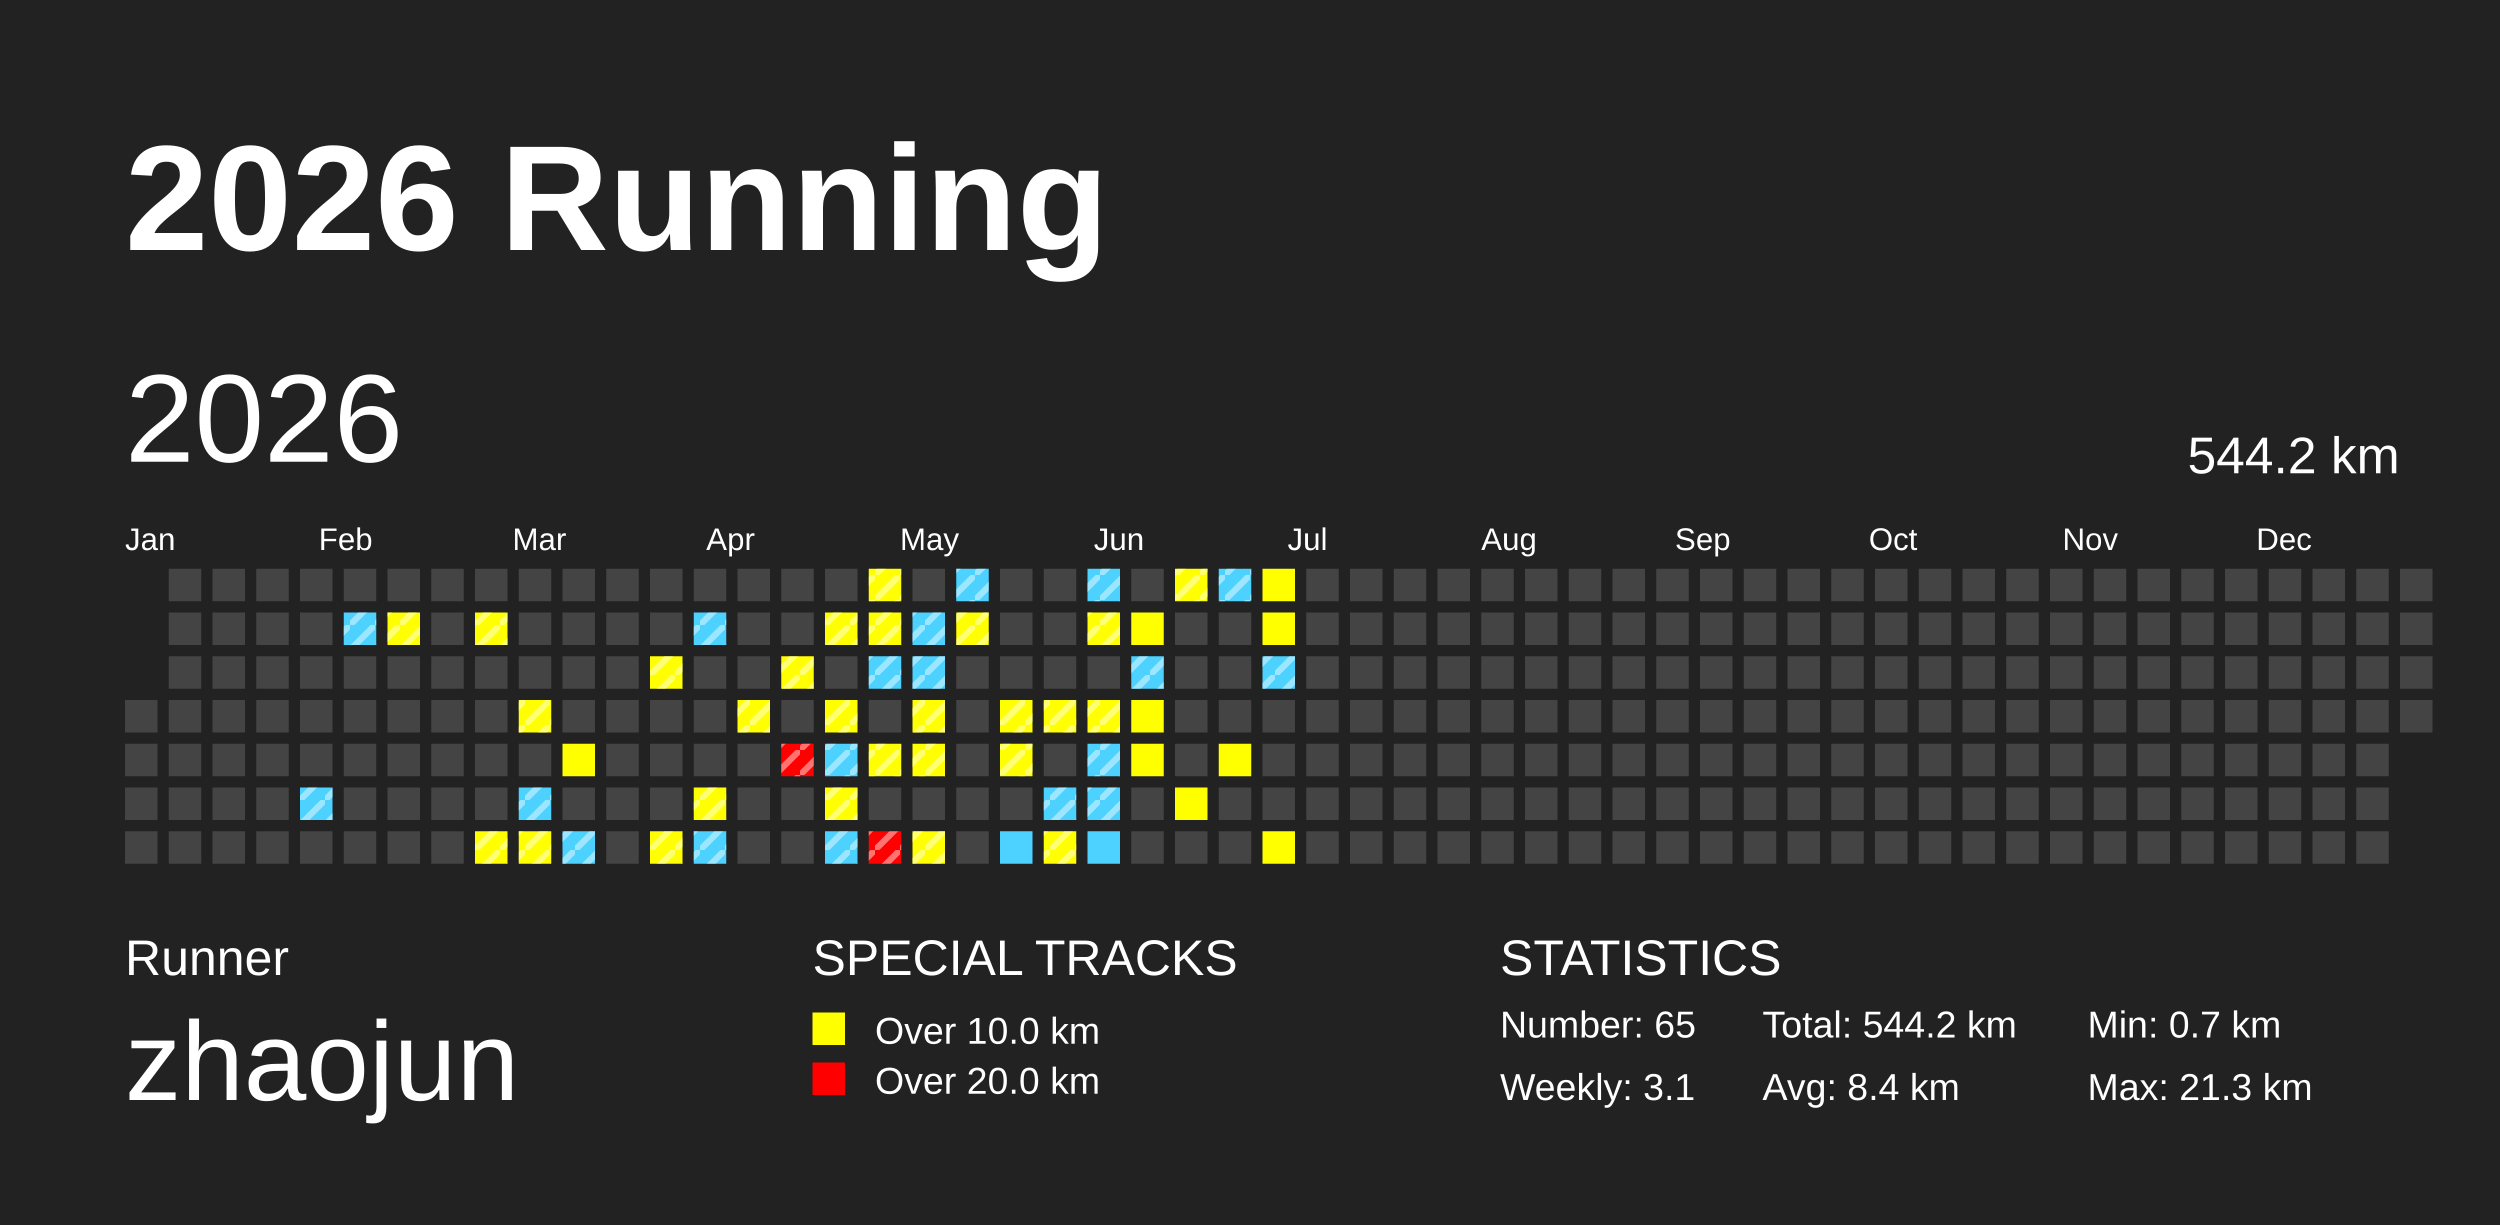
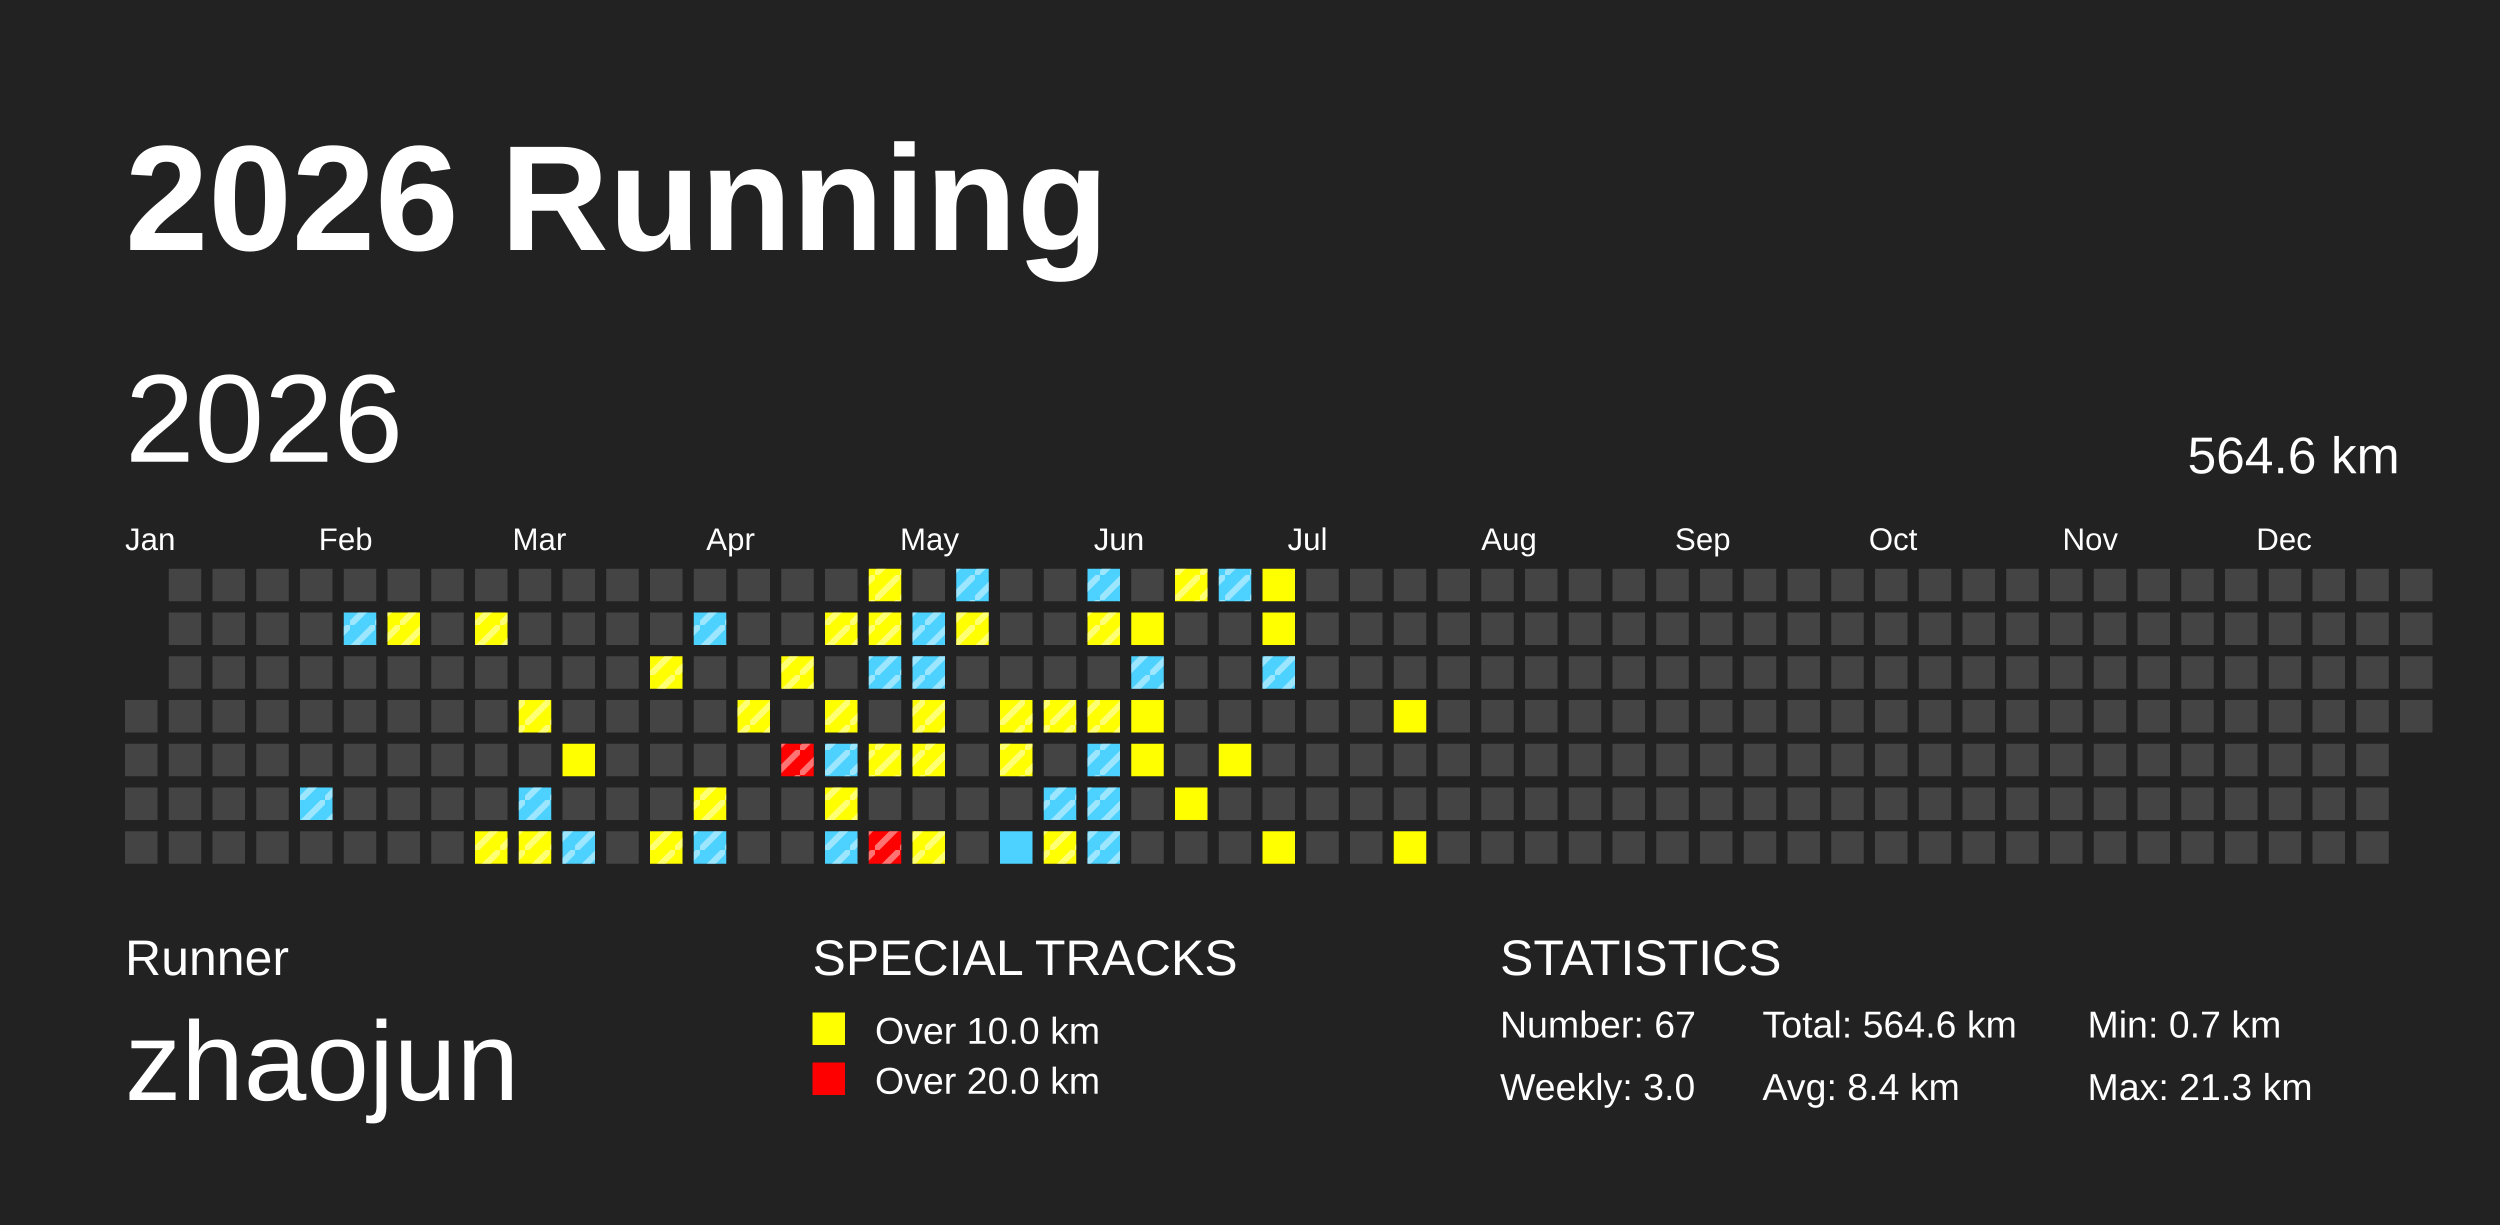
<svg xmlns="http://www.w3.org/2000/svg" baseProfile="full" height="98mm" version="1.1" viewBox="0,0,200,98" width="200mm">
  <defs>
    <pattern height="2" id="indoor-stripe" patternUnits="userSpaceOnUse" width="2">
      <line stroke="white" stroke-opacity="0.45" stroke-width="0.5" x1="0" x2="2" y1="2" y2="0" />
    </pattern>
  </defs>
  <rect fill="#222222" height="98" width="200" x="0" y="0" />
  <text fill="#FFFFFF" style="font-size:12px; font-family:Arial; font-weight:bold;" x="10" y="20">2026 Running</text>
  <text fill="#FFFFFF" style="font-size:4px; font-family:Arial" x="10" y="78">Runner</text>
  <text fill="#FFFFFF" style="font-size:9px; font-family:Arial" x="10" y="88">zhaojun</text>
  <text fill="#FFFFFF" style="font-size:4px; font-family:Arial" x="65" y="78">SPECIAL TRACKS</text>
  <rect fill="yellow" height="2.6" width="2.6" x="65" y="81" />
  <text fill="#FFFFFF" style="font-size:3px; font-family:Arial" x="70" y="83.5">Over 10.0 km</text>
  <rect fill="red" height="2.6" width="2.6" x="65" y="85" />
  <text fill="#FFFFFF" style="font-size:3px; font-family:Arial" x="70" y="87.5">Over 20.0 km</text>
  <text fill="#FFFFFF" style="font-size:4px; font-family:Arial" x="120" y="78">STATISTICS</text>
-   <text fill="#FFFFFF" style="font-size:3px; font-family:Arial" x="120" y="83">Number: 65</text>
-   <text fill="#FFFFFF" style="font-size:3px; font-family:Arial" x="120" y="88">Weekly: 3.1</text>
-   <text fill="#FFFFFF" style="font-size:3px; font-family:Arial" x="141" y="83">Total: 544.2 km</text>
+   <text fill="#FFFFFF" style="font-size:3px; font-family:Arial" x="120" y="83">Number: 67</text>
+   <text fill="#FFFFFF" style="font-size:3px; font-family:Arial" x="120" y="88">Weekly: 3.0</text>
+   <text fill="#FFFFFF" style="font-size:3px; font-family:Arial" x="141" y="83">Total: 564.6 km</text>
  <text fill="#FFFFFF" style="font-size:3px; font-family:Arial" x="141" y="88">Avg: 8.4 km</text>
  <text fill="#FFFFFF" style="font-size:3px; font-family:Arial" x="167" y="83">Min: 0.7 km</text>
  <text fill="#FFFFFF" style="font-size:3px; font-family:Arial" x="167" y="88">Max: 21.3 km</text>
  <text dominant-baseline="hanging" fill="#FFFFFF" style="font-size:10.0px; font-family:Arial;" x="10" y="30">2026</text>
-   <text dominant-baseline="hanging" fill="#FFFFFF" style="font-size:4.125px; font-family:Arial;" x="175" y="35">544.2 km</text>
+   <text dominant-baseline="hanging" fill="#FFFFFF" style="font-size:4.125px; font-family:Arial;" x="175" y="35">564.6 km</text>
  <text fill="#FFFFFF" style="font-size:2.5px; font-family:Arial" x="10.0" y="44">Jan</text>
  <text fill="#FFFFFF" style="font-size:2.5px; font-family:Arial" x="25.5" y="44">Feb</text>
  <text fill="#FFFFFF" style="font-size:2.5px; font-family:Arial" x="41.0" y="44">Mar</text>
  <text fill="#FFFFFF" style="font-size:2.5px; font-family:Arial" x="56.5" y="44">Apr</text>
  <text fill="#FFFFFF" style="font-size:2.5px; font-family:Arial" x="72.0" y="44">May</text>
  <text fill="#FFFFFF" style="font-size:2.5px; font-family:Arial" x="87.5" y="44">Jun</text>
  <text fill="#FFFFFF" style="font-size:2.5px; font-family:Arial" x="103.0" y="44">Jul</text>
  <text fill="#FFFFFF" style="font-size:2.5px; font-family:Arial" x="118.5" y="44">Aug</text>
  <text fill="#FFFFFF" style="font-size:2.5px; font-family:Arial" x="134.0" y="44">Sep</text>
  <text fill="#FFFFFF" style="font-size:2.5px; font-family:Arial" x="149.5" y="44">Oct</text>
  <text fill="#FFFFFF" style="font-size:2.5px; font-family:Arial" x="165.0" y="44">Nov</text>
  <text fill="#FFFFFF" style="font-size:2.5px; font-family:Arial" x="180.5" y="44">Dec</text>
  <rect fill="#444444" height="2.6" width="2.6" x="10.0" y="56.0" />
  <rect fill="#444444" height="2.6" width="2.6" x="10.0" y="59.5" />
  <rect fill="#444444" height="2.6" width="2.6" x="10.0" y="63.0" />
  <rect fill="#444444" height="2.6" width="2.6" x="10.0" y="66.5" />
  <rect fill="#444444" height="2.6" width="2.6" x="13.5" y="45.5" />
  <rect fill="#444444" height="2.6" width="2.6" x="13.5" y="49.0" />
  <rect fill="#444444" height="2.6" width="2.6" x="13.5" y="52.5" />
  <rect fill="#444444" height="2.6" width="2.6" x="13.5" y="56.0" />
  <rect fill="#444444" height="2.6" width="2.6" x="13.5" y="59.5" />
  <rect fill="#444444" height="2.6" width="2.6" x="13.5" y="63.0" />
  <rect fill="#444444" height="2.6" width="2.6" x="13.5" y="66.5" />
  <rect fill="#444444" height="2.6" width="2.6" x="17.0" y="45.5" />
  <rect fill="#444444" height="2.6" width="2.6" x="17.0" y="49.0" />
  <rect fill="#444444" height="2.6" width="2.6" x="17.0" y="52.5" />
  <rect fill="#444444" height="2.6" width="2.6" x="17.0" y="56.0" />
  <rect fill="#444444" height="2.6" width="2.6" x="17.0" y="59.5" />
  <rect fill="#444444" height="2.6" width="2.6" x="17.0" y="63.0" />
  <rect fill="#444444" height="2.6" width="2.6" x="17.0" y="66.5" />
  <rect fill="#444444" height="2.6" width="2.6" x="20.5" y="45.5" />
  <rect fill="#444444" height="2.6" width="2.6" x="20.5" y="49.0" />
  <rect fill="#444444" height="2.6" width="2.6" x="20.5" y="52.5" />
  <rect fill="#444444" height="2.6" width="2.6" x="20.5" y="56.0" />
  <rect fill="#444444" height="2.6" width="2.6" x="20.5" y="59.5" />
  <rect fill="#444444" height="2.6" width="2.6" x="20.5" y="63.0" />
  <rect fill="#444444" height="2.6" width="2.6" x="20.5" y="66.5" />
  <rect fill="#444444" height="2.6" width="2.6" x="24.0" y="45.5" />
  <rect fill="#444444" height="2.6" width="2.6" x="24.0" y="49.0" />
  <rect fill="#444444" height="2.6" width="2.6" x="24.0" y="52.5" />
  <rect fill="#444444" height="2.6" width="2.6" x="24.0" y="56.0" />
  <rect fill="#444444" height="2.6" width="2.6" x="24.0" y="59.5" />
  <rect fill="#4dd2ff" height="2.6" width="2.6" x="24.0" y="63.0" />
  <rect fill="url(#indoor-stripe)" height="2.6" style="pointer-events: none;" width="2.6" x="24.0" y="63.0" />
  <rect fill="#444444" height="2.6" width="2.6" x="24.0" y="66.5" />
  <rect fill="#444444" height="2.6" width="2.6" x="27.5" y="45.5" />
  <rect fill="#4dd2ff" height="2.6" width="2.6" x="27.5" y="49.0" />
  <rect fill="url(#indoor-stripe)" height="2.6" style="pointer-events: none;" width="2.6" x="27.5" y="49.0" />
  <rect fill="#444444" height="2.6" width="2.6" x="27.5" y="52.5" />
  <rect fill="#444444" height="2.6" width="2.6" x="27.5" y="56.0" />
  <rect fill="#444444" height="2.6" width="2.6" x="27.5" y="59.5" />
  <rect fill="#444444" height="2.6" width="2.6" x="27.5" y="63.0" />
  <rect fill="#444444" height="2.6" width="2.6" x="27.5" y="66.5" />
  <rect fill="#444444" height="2.6" width="2.6" x="31.0" y="45.5" />
  <rect fill="yellow" height="2.6" width="2.6" x="31.0" y="49.0" />
  <rect fill="url(#indoor-stripe)" height="2.6" style="pointer-events: none;" width="2.6" x="31.0" y="49.0" />
  <rect fill="#444444" height="2.6" width="2.6" x="31.0" y="52.5" />
  <rect fill="#444444" height="2.6" width="2.6" x="31.0" y="56.0" />
  <rect fill="#444444" height="2.6" width="2.6" x="31.0" y="59.5" />
  <rect fill="#444444" height="2.6" width="2.6" x="31.0" y="63.0" />
  <rect fill="#444444" height="2.6" width="2.6" x="31.0" y="66.5" />
  <rect fill="#444444" height="2.6" width="2.6" x="34.5" y="45.5" />
  <rect fill="#444444" height="2.6" width="2.6" x="34.5" y="49.0" />
  <rect fill="#444444" height="2.6" width="2.6" x="34.5" y="52.5" />
  <rect fill="#444444" height="2.6" width="2.6" x="34.5" y="56.0" />
  <rect fill="#444444" height="2.6" width="2.6" x="34.5" y="59.5" />
  <rect fill="#444444" height="2.6" width="2.6" x="34.5" y="63.0" />
  <rect fill="#444444" height="2.6" width="2.6" x="34.5" y="66.5" />
  <rect fill="#444444" height="2.6" width="2.6" x="38.0" y="45.5" />
  <rect fill="yellow" height="2.6" width="2.6" x="38.0" y="49.0" />
  <rect fill="url(#indoor-stripe)" height="2.6" style="pointer-events: none;" width="2.6" x="38.0" y="49.0" />
  <rect fill="#444444" height="2.6" width="2.6" x="38.0" y="52.5" />
  <rect fill="#444444" height="2.6" width="2.6" x="38.0" y="56.0" />
  <rect fill="#444444" height="2.6" width="2.6" x="38.0" y="59.5" />
  <rect fill="#444444" height="2.6" width="2.6" x="38.0" y="63.0" />
  <rect fill="yellow" height="2.6" width="2.6" x="38.0" y="66.5" />
  <rect fill="url(#indoor-stripe)" height="2.6" style="pointer-events: none;" width="2.6" x="38.0" y="66.5" />
  <rect fill="#444444" height="2.6" width="2.6" x="41.5" y="45.5" />
  <rect fill="#444444" height="2.6" width="2.6" x="41.5" y="49.0" />
  <rect fill="#444444" height="2.6" width="2.6" x="41.5" y="52.5" />
  <rect fill="yellow" height="2.6" width="2.6" x="41.5" y="56.0" />
  <rect fill="url(#indoor-stripe)" height="2.6" style="pointer-events: none;" width="2.6" x="41.5" y="56.0" />
  <rect fill="#444444" height="2.6" width="2.6" x="41.5" y="59.5" />
  <rect fill="#4dd2ff" height="2.6" width="2.6" x="41.5" y="63.0" />
  <rect fill="url(#indoor-stripe)" height="2.6" style="pointer-events: none;" width="2.6" x="41.5" y="63.0" />
  <rect fill="yellow" height="2.6" width="2.6" x="41.5" y="66.5" />
  <rect fill="url(#indoor-stripe)" height="2.6" style="pointer-events: none;" width="2.6" x="41.5" y="66.5" />
  <rect fill="#444444" height="2.6" width="2.6" x="45.0" y="45.5" />
  <rect fill="#444444" height="2.6" width="2.6" x="45.0" y="49.0" />
  <rect fill="#444444" height="2.6" width="2.6" x="45.0" y="52.5" />
  <rect fill="#444444" height="2.6" width="2.6" x="45.0" y="56.0" />
  <rect fill="yellow" height="2.6" width="2.6" x="45.0" y="59.5" />
  <rect fill="#444444" height="2.6" width="2.6" x="45.0" y="63.0" />
  <rect fill="#4dd2ff" height="2.6" width="2.6" x="45.0" y="66.5" />
  <rect fill="url(#indoor-stripe)" height="2.6" style="pointer-events: none;" width="2.6" x="45.0" y="66.5" />
  <rect fill="#444444" height="2.6" width="2.6" x="48.5" y="45.5" />
  <rect fill="#444444" height="2.6" width="2.6" x="48.5" y="49.0" />
  <rect fill="#444444" height="2.6" width="2.6" x="48.5" y="52.5" />
  <rect fill="#444444" height="2.6" width="2.6" x="48.5" y="56.0" />
  <rect fill="#444444" height="2.6" width="2.6" x="48.5" y="59.5" />
  <rect fill="#444444" height="2.6" width="2.6" x="48.5" y="63.0" />
  <rect fill="#444444" height="2.6" width="2.6" x="48.5" y="66.5" />
  <rect fill="#444444" height="2.6" width="2.6" x="52.0" y="45.5" />
  <rect fill="#444444" height="2.6" width="2.6" x="52.0" y="49.0" />
  <rect fill="yellow" height="2.6" width="2.6" x="52.0" y="52.5" />
  <rect fill="url(#indoor-stripe)" height="2.6" style="pointer-events: none;" width="2.6" x="52.0" y="52.5" />
  <rect fill="#444444" height="2.6" width="2.6" x="52.0" y="56.0" />
  <rect fill="#444444" height="2.6" width="2.6" x="52.0" y="59.5" />
  <rect fill="#444444" height="2.6" width="2.6" x="52.0" y="63.0" />
  <rect fill="yellow" height="2.6" width="2.6" x="52.0" y="66.5" />
  <rect fill="url(#indoor-stripe)" height="2.6" style="pointer-events: none;" width="2.6" x="52.0" y="66.5" />
  <rect fill="#444444" height="2.6" width="2.6" x="55.5" y="45.5" />
  <rect fill="#4dd2ff" height="2.6" width="2.6" x="55.5" y="49.0" />
  <rect fill="url(#indoor-stripe)" height="2.6" style="pointer-events: none;" width="2.6" x="55.5" y="49.0" />
  <rect fill="#444444" height="2.6" width="2.6" x="55.5" y="52.5" />
  <rect fill="#444444" height="2.6" width="2.6" x="55.5" y="56.0" />
  <rect fill="#444444" height="2.6" width="2.6" x="55.5" y="59.5" />
  <rect fill="yellow" height="2.6" width="2.6" x="55.5" y="63.0" />
  <rect fill="url(#indoor-stripe)" height="2.6" style="pointer-events: none;" width="2.6" x="55.5" y="63.0" />
  <rect fill="#4dd2ff" height="2.6" width="2.6" x="55.5" y="66.5" />
  <rect fill="url(#indoor-stripe)" height="2.6" style="pointer-events: none;" width="2.6" x="55.5" y="66.5" />
  <rect fill="#444444" height="2.6" width="2.6" x="59.0" y="45.5" />
  <rect fill="#444444" height="2.6" width="2.6" x="59.0" y="49.0" />
  <rect fill="#444444" height="2.6" width="2.6" x="59.0" y="52.5" />
  <rect fill="yellow" height="2.6" width="2.6" x="59.0" y="56.0" />
  <rect fill="url(#indoor-stripe)" height="2.6" style="pointer-events: none;" width="2.6" x="59.0" y="56.0" />
  <rect fill="#444444" height="2.6" width="2.6" x="59.0" y="59.5" />
  <rect fill="#444444" height="2.6" width="2.6" x="59.0" y="63.0" />
  <rect fill="#444444" height="2.6" width="2.6" x="59.0" y="66.5" />
  <rect fill="#444444" height="2.6" width="2.6" x="62.5" y="45.5" />
  <rect fill="#444444" height="2.6" width="2.6" x="62.5" y="49.0" />
  <rect fill="yellow" height="2.6" width="2.6" x="62.5" y="52.5" />
  <rect fill="url(#indoor-stripe)" height="2.6" style="pointer-events: none;" width="2.6" x="62.5" y="52.5" />
  <rect fill="#444444" height="2.6" width="2.6" x="62.5" y="56.0" />
  <rect fill="red" height="2.6" width="2.6" x="62.5" y="59.5" />
  <rect fill="url(#indoor-stripe)" height="2.6" style="pointer-events: none;" width="2.6" x="62.5" y="59.5" />
  <rect fill="#444444" height="2.6" width="2.6" x="62.5" y="63.0" />
  <rect fill="#444444" height="2.6" width="2.6" x="62.5" y="66.5" />
  <rect fill="#444444" height="2.6" width="2.6" x="66.0" y="45.5" />
  <rect fill="yellow" height="2.6" width="2.6" x="66.0" y="49.0" />
  <rect fill="url(#indoor-stripe)" height="2.6" style="pointer-events: none;" width="2.6" x="66.0" y="49.0" />
  <rect fill="#444444" height="2.6" width="2.6" x="66.0" y="52.5" />
  <rect fill="yellow" height="2.6" width="2.6" x="66.0" y="56.0" />
  <rect fill="url(#indoor-stripe)" height="2.6" style="pointer-events: none;" width="2.6" x="66.0" y="56.0" />
  <rect fill="#4dd2ff" height="2.6" width="2.6" x="66.0" y="59.5" />
  <rect fill="url(#indoor-stripe)" height="2.6" style="pointer-events: none;" width="2.6" x="66.0" y="59.5" />
  <rect fill="yellow" height="2.6" width="2.6" x="66.0" y="63.0" />
  <rect fill="url(#indoor-stripe)" height="2.6" style="pointer-events: none;" width="2.6" x="66.0" y="63.0" />
  <rect fill="#4dd2ff" height="2.6" width="2.6" x="66.0" y="66.5" />
  <rect fill="url(#indoor-stripe)" height="2.6" style="pointer-events: none;" width="2.6" x="66.0" y="66.5" />
  <rect fill="yellow" height="2.6" width="2.6" x="69.5" y="45.5" />
  <rect fill="url(#indoor-stripe)" height="2.6" style="pointer-events: none;" width="2.6" x="69.5" y="45.5" />
  <rect fill="yellow" height="2.6" width="2.6" x="69.5" y="49.0" />
  <rect fill="url(#indoor-stripe)" height="2.6" style="pointer-events: none;" width="2.6" x="69.5" y="49.0" />
  <rect fill="#4dd2ff" height="2.6" width="2.6" x="69.5" y="52.5" />
  <rect fill="url(#indoor-stripe)" height="2.6" style="pointer-events: none;" width="2.6" x="69.5" y="52.5" />
  <rect fill="#444444" height="2.6" width="2.6" x="69.5" y="56.0" />
  <rect fill="yellow" height="2.6" width="2.6" x="69.5" y="59.5" />
  <rect fill="url(#indoor-stripe)" height="2.6" style="pointer-events: none;" width="2.6" x="69.5" y="59.5" />
  <rect fill="#444444" height="2.6" width="2.6" x="69.5" y="63.0" />
  <rect fill="red" height="2.6" width="2.6" x="69.5" y="66.5" />
  <rect fill="url(#indoor-stripe)" height="2.6" style="pointer-events: none;" width="2.6" x="69.5" y="66.5" />
  <rect fill="#444444" height="2.6" width="2.6" x="73.0" y="45.5" />
  <rect fill="#4dd2ff" height="2.6" width="2.6" x="73.0" y="49.0" />
  <rect fill="url(#indoor-stripe)" height="2.6" style="pointer-events: none;" width="2.6" x="73.0" y="49.0" />
  <rect fill="#4dd2ff" height="2.6" width="2.6" x="73.0" y="52.5" />
  <rect fill="url(#indoor-stripe)" height="2.6" style="pointer-events: none;" width="2.6" x="73.0" y="52.5" />
  <rect fill="yellow" height="2.6" width="2.6" x="73.0" y="56.0" />
  <rect fill="url(#indoor-stripe)" height="2.6" style="pointer-events: none;" width="2.6" x="73.0" y="56.0" />
  <rect fill="yellow" height="2.6" width="2.6" x="73.0" y="59.5" />
  <rect fill="url(#indoor-stripe)" height="2.6" style="pointer-events: none;" width="2.6" x="73.0" y="59.5" />
  <rect fill="#444444" height="2.6" width="2.6" x="73.0" y="63.0" />
  <rect fill="yellow" height="2.6" width="2.6" x="73.0" y="66.5" />
  <rect fill="url(#indoor-stripe)" height="2.6" style="pointer-events: none;" width="2.6" x="73.0" y="66.5" />
  <rect fill="#4dd2ff" height="2.6" width="2.6" x="76.5" y="45.5" />
  <rect fill="url(#indoor-stripe)" height="2.6" style="pointer-events: none;" width="2.6" x="76.5" y="45.5" />
  <rect fill="yellow" height="2.6" width="2.6" x="76.5" y="49.0" />
  <rect fill="url(#indoor-stripe)" height="2.6" style="pointer-events: none;" width="2.6" x="76.5" y="49.0" />
  <rect fill="#444444" height="2.6" width="2.6" x="76.5" y="52.5" />
  <rect fill="#444444" height="2.6" width="2.6" x="76.5" y="56.0" />
  <rect fill="#444444" height="2.6" width="2.6" x="76.5" y="59.5" />
  <rect fill="#444444" height="2.6" width="2.6" x="76.5" y="63.0" />
  <rect fill="#444444" height="2.6" width="2.6" x="76.5" y="66.5" />
  <rect fill="#444444" height="2.6" width="2.6" x="80.0" y="45.5" />
  <rect fill="#444444" height="2.6" width="2.6" x="80.0" y="49.0" />
  <rect fill="#444444" height="2.6" width="2.6" x="80.0" y="52.5" />
  <rect fill="yellow" height="2.6" width="2.6" x="80.0" y="56.0" />
  <rect fill="url(#indoor-stripe)" height="2.6" style="pointer-events: none;" width="2.6" x="80.0" y="56.0" />
  <rect fill="yellow" height="2.6" width="2.6" x="80.0" y="59.5" />
  <rect fill="url(#indoor-stripe)" height="2.6" style="pointer-events: none;" width="2.6" x="80.0" y="59.5" />
  <rect fill="#444444" height="2.6" width="2.6" x="80.0" y="63.0" />
  <rect fill="#4dd2ff" height="2.6" width="2.6" x="80.0" y="66.5" />
  <rect fill="#444444" height="2.6" width="2.6" x="83.5" y="45.5" />
  <rect fill="#444444" height="2.6" width="2.6" x="83.5" y="49.0" />
  <rect fill="#444444" height="2.6" width="2.6" x="83.5" y="52.5" />
  <rect fill="yellow" height="2.6" width="2.6" x="83.5" y="56.0" />
  <rect fill="url(#indoor-stripe)" height="2.6" style="pointer-events: none;" width="2.6" x="83.5" y="56.0" />
  <rect fill="#444444" height="2.6" width="2.6" x="83.5" y="59.5" />
  <rect fill="#4dd2ff" height="2.6" width="2.6" x="83.5" y="63.0" />
  <rect fill="url(#indoor-stripe)" height="2.6" style="pointer-events: none;" width="2.6" x="83.5" y="63.0" />
  <rect fill="yellow" height="2.6" width="2.6" x="83.5" y="66.5" />
  <rect fill="url(#indoor-stripe)" height="2.6" style="pointer-events: none;" width="2.6" x="83.5" y="66.5" />
  <rect fill="#4dd2ff" height="2.6" width="2.6" x="87.0" y="45.5" />
  <rect fill="url(#indoor-stripe)" height="2.6" style="pointer-events: none;" width="2.6" x="87.0" y="45.5" />
  <rect fill="yellow" height="2.6" width="2.6" x="87.0" y="49.0" />
  <rect fill="url(#indoor-stripe)" height="2.6" style="pointer-events: none;" width="2.6" x="87.0" y="49.0" />
  <rect fill="#444444" height="2.6" width="2.6" x="87.0" y="52.5" />
  <rect fill="yellow" height="2.6" width="2.6" x="87.0" y="56.0" />
  <rect fill="url(#indoor-stripe)" height="2.6" style="pointer-events: none;" width="2.6" x="87.0" y="56.0" />
  <rect fill="#4dd2ff" height="2.6" width="2.6" x="87.0" y="59.5" />
  <rect fill="url(#indoor-stripe)" height="2.6" style="pointer-events: none;" width="2.6" x="87.0" y="59.5" />
  <rect fill="#4dd2ff" height="2.6" width="2.6" x="87.0" y="63.0" />
  <rect fill="url(#indoor-stripe)" height="2.6" style="pointer-events: none;" width="2.6" x="87.0" y="63.0" />
  <rect fill="#4dd2ff" height="2.6" width="2.6" x="87.0" y="66.5" />
+   <rect fill="url(#indoor-stripe)" height="2.6" style="pointer-events: none;" width="2.6" x="87.0" y="66.5" />
  <rect fill="#444444" height="2.6" width="2.6" x="90.5" y="45.5" />
  <rect fill="yellow" height="2.6" width="2.6" x="90.5" y="49.0" />
  <rect fill="#4dd2ff" height="2.6" width="2.6" x="90.5" y="52.5" />
  <rect fill="url(#indoor-stripe)" height="2.6" style="pointer-events: none;" width="2.6" x="90.5" y="52.5" />
  <rect fill="yellow" height="2.6" width="2.6" x="90.5" y="56.0" />
  <rect fill="yellow" height="2.6" width="2.6" x="90.5" y="59.5" />
  <rect fill="#444444" height="2.6" width="2.6" x="90.5" y="63.0" />
  <rect fill="#444444" height="2.6" width="2.6" x="90.5" y="66.5" />
  <rect fill="yellow" height="2.6" width="2.6" x="94.0" y="45.5" />
  <rect fill="url(#indoor-stripe)" height="2.6" style="pointer-events: none;" width="2.6" x="94.0" y="45.5" />
  <rect fill="#444444" height="2.6" width="2.6" x="94.0" y="49.0" />
  <rect fill="#444444" height="2.6" width="2.6" x="94.0" y="52.5" />
  <rect fill="#444444" height="2.6" width="2.6" x="94.0" y="56.0" />
  <rect fill="#444444" height="2.6" width="2.6" x="94.0" y="59.5" />
  <rect fill="yellow" height="2.6" width="2.6" x="94.0" y="63.0" />
  <rect fill="#444444" height="2.6" width="2.6" x="94.0" y="66.5" />
  <rect fill="#4dd2ff" height="2.6" width="2.6" x="97.5" y="45.5" />
  <rect fill="url(#indoor-stripe)" height="2.6" style="pointer-events: none;" width="2.6" x="97.5" y="45.5" />
  <rect fill="#444444" height="2.6" width="2.6" x="97.5" y="49.0" />
  <rect fill="#444444" height="2.6" width="2.6" x="97.5" y="52.5" />
  <rect fill="#444444" height="2.6" width="2.6" x="97.5" y="56.0" />
  <rect fill="yellow" height="2.6" width="2.6" x="97.5" y="59.5" />
  <rect fill="#444444" height="2.6" width="2.6" x="97.5" y="63.0" />
  <rect fill="#444444" height="2.6" width="2.6" x="97.5" y="66.5" />
  <rect fill="yellow" height="2.6" width="2.6" x="101.0" y="45.5" />
  <rect fill="yellow" height="2.6" width="2.6" x="101.0" y="49.0" />
  <rect fill="#4dd2ff" height="2.6" width="2.6" x="101.0" y="52.5" />
  <rect fill="url(#indoor-stripe)" height="2.6" style="pointer-events: none;" width="2.6" x="101.0" y="52.5" />
  <rect fill="#444444" height="2.6" width="2.6" x="101.0" y="56.0" />
  <rect fill="#444444" height="2.6" width="2.6" x="101.0" y="59.5" />
  <rect fill="#444444" height="2.6" width="2.6" x="101.0" y="63.0" />
  <rect fill="yellow" height="2.6" width="2.6" x="101.0" y="66.5" />
  <rect fill="#444444" height="2.6" width="2.6" x="104.5" y="45.5" />
  <rect fill="#444444" height="2.6" width="2.6" x="104.5" y="49.0" />
  <rect fill="#444444" height="2.6" width="2.6" x="104.5" y="52.5" />
  <rect fill="#444444" height="2.6" width="2.6" x="104.5" y="56.0" />
  <rect fill="#444444" height="2.6" width="2.6" x="104.5" y="59.5" />
  <rect fill="#444444" height="2.6" width="2.6" x="104.5" y="63.0" />
  <rect fill="#444444" height="2.6" width="2.6" x="104.5" y="66.5" />
  <rect fill="#444444" height="2.6" width="2.6" x="108.0" y="45.5" />
  <rect fill="#444444" height="2.6" width="2.6" x="108.0" y="49.0" />
  <rect fill="#444444" height="2.6" width="2.6" x="108.0" y="52.5" />
  <rect fill="#444444" height="2.6" width="2.6" x="108.0" y="56.0" />
  <rect fill="#444444" height="2.6" width="2.6" x="108.0" y="59.5" />
  <rect fill="#444444" height="2.6" width="2.6" x="108.0" y="63.0" />
  <rect fill="#444444" height="2.6" width="2.6" x="108.0" y="66.5" />
  <rect fill="#444444" height="2.6" width="2.6" x="111.5" y="45.5" />
  <rect fill="#444444" height="2.6" width="2.6" x="111.5" y="49.0" />
  <rect fill="#444444" height="2.6" width="2.6" x="111.5" y="52.5" />
-   <rect fill="#444444" height="2.6" width="2.6" x="111.5" y="56.0" />
+   <rect fill="yellow" height="2.6" width="2.6" x="111.5" y="56.0" />
  <rect fill="#444444" height="2.6" width="2.6" x="111.5" y="59.5" />
  <rect fill="#444444" height="2.6" width="2.6" x="111.5" y="63.0" />
-   <rect fill="#444444" height="2.6" width="2.6" x="111.5" y="66.5" />
+   <rect fill="yellow" height="2.6" width="2.6" x="111.5" y="66.5" />
  <rect fill="#444444" height="2.6" width="2.6" x="115.0" y="45.5" />
  <rect fill="#444444" height="2.6" width="2.6" x="115.0" y="49.0" />
  <rect fill="#444444" height="2.6" width="2.6" x="115.0" y="52.5" />
  <rect fill="#444444" height="2.6" width="2.6" x="115.0" y="56.0" />
  <rect fill="#444444" height="2.6" width="2.6" x="115.0" y="59.5" />
  <rect fill="#444444" height="2.6" width="2.6" x="115.0" y="63.0" />
  <rect fill="#444444" height="2.6" width="2.6" x="115.0" y="66.5" />
  <rect fill="#444444" height="2.6" width="2.6" x="118.5" y="45.5" />
  <rect fill="#444444" height="2.6" width="2.6" x="118.5" y="49.0" />
  <rect fill="#444444" height="2.6" width="2.6" x="118.5" y="52.5" />
  <rect fill="#444444" height="2.6" width="2.6" x="118.5" y="56.0" />
  <rect fill="#444444" height="2.6" width="2.6" x="118.5" y="59.5" />
  <rect fill="#444444" height="2.6" width="2.6" x="118.5" y="63.0" />
  <rect fill="#444444" height="2.6" width="2.6" x="118.5" y="66.5" />
  <rect fill="#444444" height="2.6" width="2.6" x="122.0" y="45.5" />
  <rect fill="#444444" height="2.6" width="2.6" x="122.0" y="49.0" />
  <rect fill="#444444" height="2.6" width="2.6" x="122.0" y="52.5" />
  <rect fill="#444444" height="2.6" width="2.6" x="122.0" y="56.0" />
  <rect fill="#444444" height="2.6" width="2.6" x="122.0" y="59.5" />
  <rect fill="#444444" height="2.6" width="2.6" x="122.0" y="63.0" />
  <rect fill="#444444" height="2.6" width="2.6" x="122.0" y="66.5" />
  <rect fill="#444444" height="2.6" width="2.6" x="125.5" y="45.5" />
  <rect fill="#444444" height="2.6" width="2.6" x="125.5" y="49.0" />
  <rect fill="#444444" height="2.6" width="2.6" x="125.5" y="52.5" />
  <rect fill="#444444" height="2.6" width="2.6" x="125.5" y="56.0" />
  <rect fill="#444444" height="2.6" width="2.6" x="125.5" y="59.5" />
  <rect fill="#444444" height="2.6" width="2.6" x="125.5" y="63.0" />
  <rect fill="#444444" height="2.6" width="2.6" x="125.5" y="66.5" />
  <rect fill="#444444" height="2.6" width="2.6" x="129.0" y="45.5" />
  <rect fill="#444444" height="2.6" width="2.6" x="129.0" y="49.0" />
  <rect fill="#444444" height="2.6" width="2.6" x="129.0" y="52.5" />
  <rect fill="#444444" height="2.6" width="2.6" x="129.0" y="56.0" />
  <rect fill="#444444" height="2.6" width="2.6" x="129.0" y="59.5" />
  <rect fill="#444444" height="2.6" width="2.6" x="129.0" y="63.0" />
  <rect fill="#444444" height="2.6" width="2.6" x="129.0" y="66.5" />
  <rect fill="#444444" height="2.6" width="2.6" x="132.5" y="45.5" />
  <rect fill="#444444" height="2.6" width="2.6" x="132.5" y="49.0" />
  <rect fill="#444444" height="2.6" width="2.6" x="132.5" y="52.5" />
  <rect fill="#444444" height="2.6" width="2.6" x="132.5" y="56.0" />
  <rect fill="#444444" height="2.6" width="2.6" x="132.5" y="59.5" />
  <rect fill="#444444" height="2.6" width="2.6" x="132.5" y="63.0" />
  <rect fill="#444444" height="2.6" width="2.6" x="132.5" y="66.5" />
  <rect fill="#444444" height="2.6" width="2.6" x="136.0" y="45.5" />
  <rect fill="#444444" height="2.6" width="2.6" x="136.0" y="49.0" />
  <rect fill="#444444" height="2.6" width="2.6" x="136.0" y="52.5" />
  <rect fill="#444444" height="2.6" width="2.6" x="136.0" y="56.0" />
  <rect fill="#444444" height="2.6" width="2.6" x="136.0" y="59.5" />
  <rect fill="#444444" height="2.6" width="2.6" x="136.0" y="63.0" />
  <rect fill="#444444" height="2.6" width="2.6" x="136.0" y="66.5" />
  <rect fill="#444444" height="2.6" width="2.6" x="139.5" y="45.5" />
  <rect fill="#444444" height="2.6" width="2.6" x="139.5" y="49.0" />
  <rect fill="#444444" height="2.6" width="2.6" x="139.5" y="52.5" />
  <rect fill="#444444" height="2.6" width="2.6" x="139.5" y="56.0" />
  <rect fill="#444444" height="2.6" width="2.6" x="139.5" y="59.5" />
  <rect fill="#444444" height="2.6" width="2.6" x="139.5" y="63.0" />
  <rect fill="#444444" height="2.6" width="2.6" x="139.5" y="66.5" />
  <rect fill="#444444" height="2.6" width="2.6" x="143.0" y="45.5" />
  <rect fill="#444444" height="2.6" width="2.6" x="143.0" y="49.0" />
  <rect fill="#444444" height="2.6" width="2.6" x="143.0" y="52.5" />
  <rect fill="#444444" height="2.6" width="2.6" x="143.0" y="56.0" />
  <rect fill="#444444" height="2.6" width="2.6" x="143.0" y="59.5" />
  <rect fill="#444444" height="2.6" width="2.6" x="143.0" y="63.0" />
  <rect fill="#444444" height="2.6" width="2.6" x="143.0" y="66.5" />
  <rect fill="#444444" height="2.6" width="2.6" x="146.5" y="45.5" />
  <rect fill="#444444" height="2.6" width="2.6" x="146.5" y="49.0" />
  <rect fill="#444444" height="2.6" width="2.6" x="146.5" y="52.5" />
  <rect fill="#444444" height="2.6" width="2.6" x="146.5" y="56.0" />
  <rect fill="#444444" height="2.6" width="2.6" x="146.5" y="59.5" />
  <rect fill="#444444" height="2.6" width="2.6" x="146.5" y="63.0" />
  <rect fill="#444444" height="2.6" width="2.6" x="146.5" y="66.5" />
  <rect fill="#444444" height="2.6" width="2.6" x="150.0" y="45.5" />
  <rect fill="#444444" height="2.6" width="2.6" x="150.0" y="49.0" />
  <rect fill="#444444" height="2.6" width="2.6" x="150.0" y="52.5" />
  <rect fill="#444444" height="2.6" width="2.6" x="150.0" y="56.0" />
  <rect fill="#444444" height="2.6" width="2.6" x="150.0" y="59.5" />
  <rect fill="#444444" height="2.6" width="2.6" x="150.0" y="63.0" />
  <rect fill="#444444" height="2.6" width="2.6" x="150.0" y="66.5" />
  <rect fill="#444444" height="2.6" width="2.6" x="153.5" y="45.5" />
  <rect fill="#444444" height="2.6" width="2.6" x="153.5" y="49.0" />
  <rect fill="#444444" height="2.6" width="2.6" x="153.5" y="52.5" />
  <rect fill="#444444" height="2.6" width="2.6" x="153.5" y="56.0" />
  <rect fill="#444444" height="2.6" width="2.6" x="153.5" y="59.5" />
  <rect fill="#444444" height="2.6" width="2.6" x="153.5" y="63.0" />
  <rect fill="#444444" height="2.6" width="2.6" x="153.5" y="66.5" />
  <rect fill="#444444" height="2.6" width="2.6" x="157.0" y="45.5" />
  <rect fill="#444444" height="2.6" width="2.6" x="157.0" y="49.0" />
  <rect fill="#444444" height="2.6" width="2.6" x="157.0" y="52.5" />
  <rect fill="#444444" height="2.6" width="2.6" x="157.0" y="56.0" />
  <rect fill="#444444" height="2.6" width="2.6" x="157.0" y="59.5" />
  <rect fill="#444444" height="2.6" width="2.6" x="157.0" y="63.0" />
  <rect fill="#444444" height="2.6" width="2.6" x="157.0" y="66.5" />
  <rect fill="#444444" height="2.6" width="2.6" x="160.5" y="45.5" />
  <rect fill="#444444" height="2.6" width="2.6" x="160.5" y="49.0" />
  <rect fill="#444444" height="2.6" width="2.6" x="160.5" y="52.5" />
  <rect fill="#444444" height="2.6" width="2.6" x="160.5" y="56.0" />
  <rect fill="#444444" height="2.6" width="2.6" x="160.5" y="59.5" />
  <rect fill="#444444" height="2.6" width="2.6" x="160.5" y="63.0" />
  <rect fill="#444444" height="2.6" width="2.6" x="160.5" y="66.5" />
  <rect fill="#444444" height="2.6" width="2.6" x="164.0" y="45.5" />
  <rect fill="#444444" height="2.6" width="2.6" x="164.0" y="49.0" />
  <rect fill="#444444" height="2.6" width="2.6" x="164.0" y="52.5" />
  <rect fill="#444444" height="2.6" width="2.6" x="164.0" y="56.0" />
  <rect fill="#444444" height="2.6" width="2.6" x="164.0" y="59.5" />
  <rect fill="#444444" height="2.6" width="2.6" x="164.0" y="63.0" />
  <rect fill="#444444" height="2.6" width="2.6" x="164.0" y="66.5" />
  <rect fill="#444444" height="2.6" width="2.6" x="167.5" y="45.5" />
  <rect fill="#444444" height="2.6" width="2.6" x="167.5" y="49.0" />
  <rect fill="#444444" height="2.6" width="2.6" x="167.5" y="52.5" />
  <rect fill="#444444" height="2.6" width="2.6" x="167.5" y="56.0" />
  <rect fill="#444444" height="2.6" width="2.6" x="167.5" y="59.5" />
  <rect fill="#444444" height="2.6" width="2.6" x="167.5" y="63.0" />
  <rect fill="#444444" height="2.6" width="2.6" x="167.5" y="66.5" />
  <rect fill="#444444" height="2.6" width="2.6" x="171.0" y="45.5" />
  <rect fill="#444444" height="2.6" width="2.6" x="171.0" y="49.0" />
  <rect fill="#444444" height="2.6" width="2.6" x="171.0" y="52.5" />
  <rect fill="#444444" height="2.6" width="2.6" x="171.0" y="56.0" />
  <rect fill="#444444" height="2.6" width="2.6" x="171.0" y="59.5" />
  <rect fill="#444444" height="2.6" width="2.6" x="171.0" y="63.0" />
  <rect fill="#444444" height="2.6" width="2.6" x="171.0" y="66.5" />
  <rect fill="#444444" height="2.6" width="2.6" x="174.5" y="45.5" />
  <rect fill="#444444" height="2.6" width="2.6" x="174.5" y="49.0" />
  <rect fill="#444444" height="2.6" width="2.6" x="174.5" y="52.5" />
  <rect fill="#444444" height="2.6" width="2.6" x="174.5" y="56.0" />
  <rect fill="#444444" height="2.6" width="2.6" x="174.5" y="59.5" />
  <rect fill="#444444" height="2.6" width="2.6" x="174.5" y="63.0" />
  <rect fill="#444444" height="2.6" width="2.6" x="174.5" y="66.5" />
  <rect fill="#444444" height="2.6" width="2.6" x="178.0" y="45.5" />
  <rect fill="#444444" height="2.6" width="2.6" x="178.0" y="49.0" />
  <rect fill="#444444" height="2.6" width="2.6" x="178.0" y="52.5" />
  <rect fill="#444444" height="2.6" width="2.6" x="178.0" y="56.0" />
  <rect fill="#444444" height="2.6" width="2.6" x="178.0" y="59.5" />
  <rect fill="#444444" height="2.6" width="2.6" x="178.0" y="63.0" />
  <rect fill="#444444" height="2.6" width="2.6" x="178.0" y="66.5" />
  <rect fill="#444444" height="2.6" width="2.6" x="181.5" y="45.5" />
  <rect fill="#444444" height="2.6" width="2.6" x="181.5" y="49.0" />
  <rect fill="#444444" height="2.6" width="2.6" x="181.5" y="52.5" />
  <rect fill="#444444" height="2.6" width="2.6" x="181.5" y="56.0" />
  <rect fill="#444444" height="2.6" width="2.6" x="181.5" y="59.5" />
  <rect fill="#444444" height="2.6" width="2.6" x="181.5" y="63.0" />
  <rect fill="#444444" height="2.6" width="2.6" x="181.5" y="66.5" />
  <rect fill="#444444" height="2.6" width="2.6" x="185.0" y="45.5" />
  <rect fill="#444444" height="2.6" width="2.6" x="185.0" y="49.0" />
  <rect fill="#444444" height="2.6" width="2.6" x="185.0" y="52.5" />
  <rect fill="#444444" height="2.6" width="2.6" x="185.0" y="56.0" />
  <rect fill="#444444" height="2.6" width="2.6" x="185.0" y="59.5" />
  <rect fill="#444444" height="2.6" width="2.6" x="185.0" y="63.0" />
  <rect fill="#444444" height="2.6" width="2.6" x="185.0" y="66.5" />
  <rect fill="#444444" height="2.6" width="2.6" x="188.5" y="45.5" />
  <rect fill="#444444" height="2.6" width="2.6" x="188.5" y="49.0" />
  <rect fill="#444444" height="2.6" width="2.6" x="188.5" y="52.5" />
  <rect fill="#444444" height="2.6" width="2.6" x="188.5" y="56.0" />
  <rect fill="#444444" height="2.6" width="2.6" x="188.5" y="59.5" />
  <rect fill="#444444" height="2.6" width="2.6" x="188.5" y="63.0" />
  <rect fill="#444444" height="2.6" width="2.6" x="188.5" y="66.5" />
  <rect fill="#444444" height="2.6" width="2.6" x="192.0" y="45.5" />
  <rect fill="#444444" height="2.6" width="2.6" x="192.0" y="49.0" />
  <rect fill="#444444" height="2.6" width="2.6" x="192.0" y="52.5" />
  <rect fill="#444444" height="2.6" width="2.6" x="192.0" y="56.0" />
</svg>
